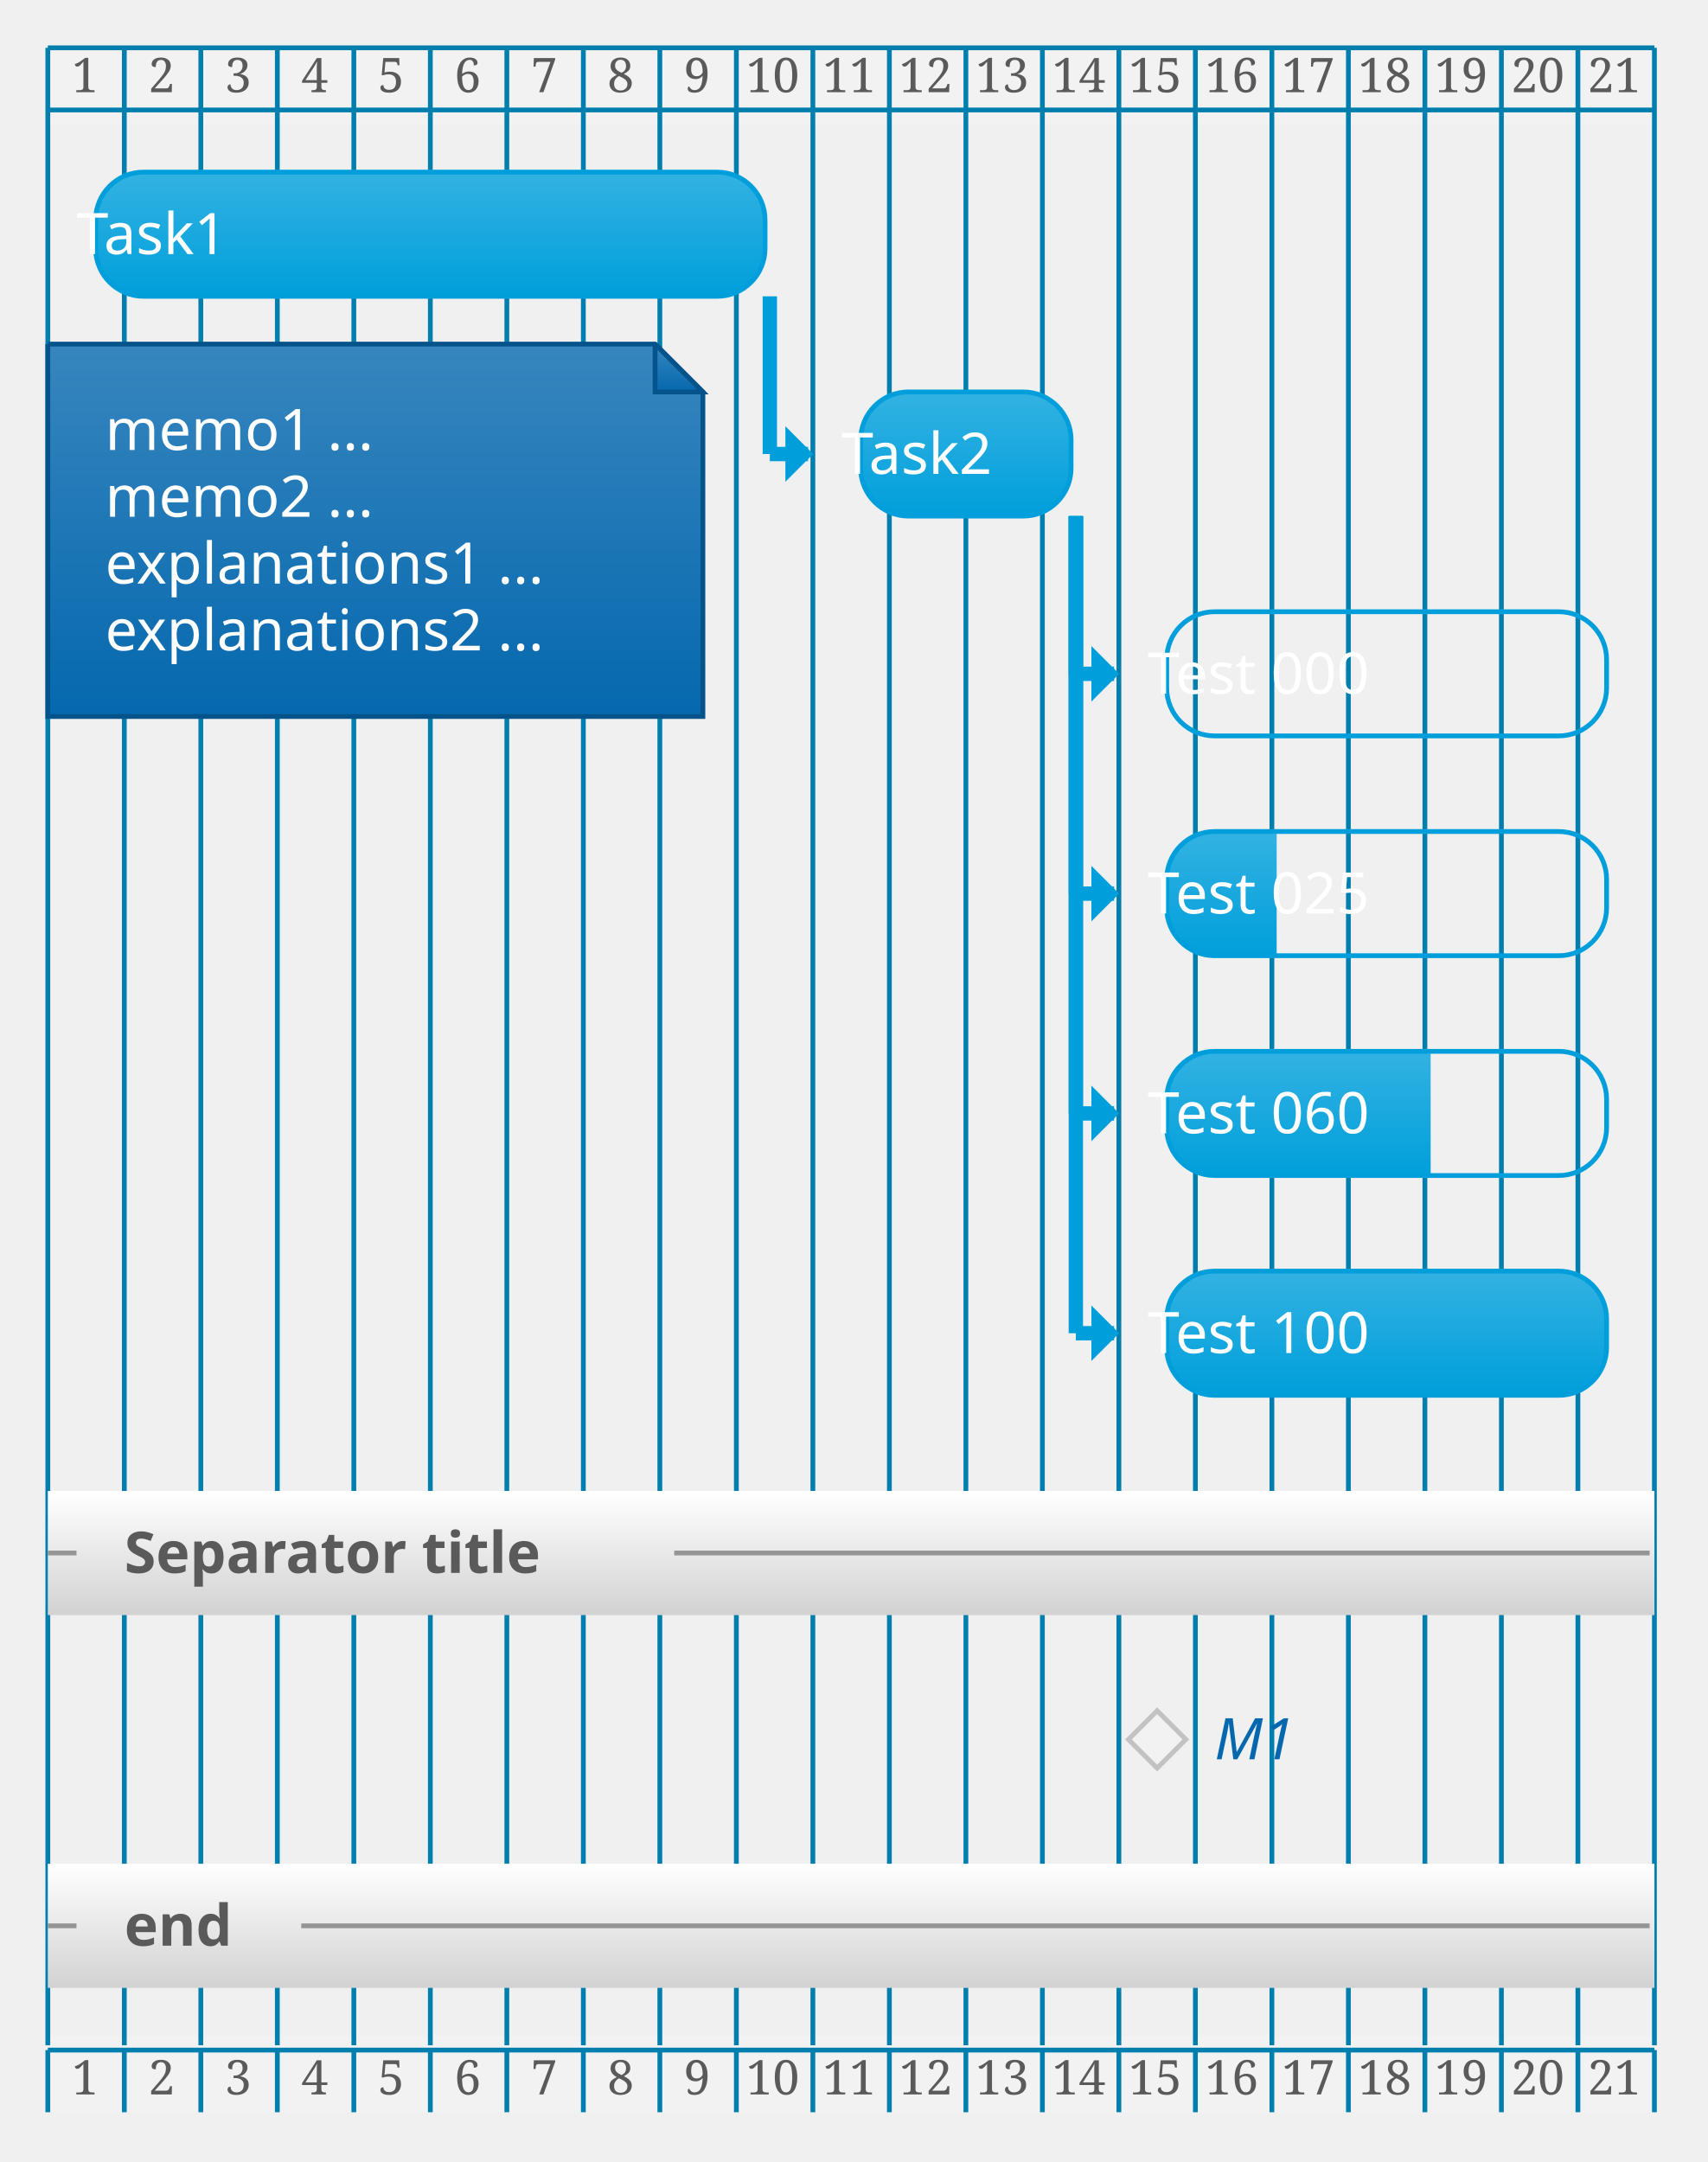
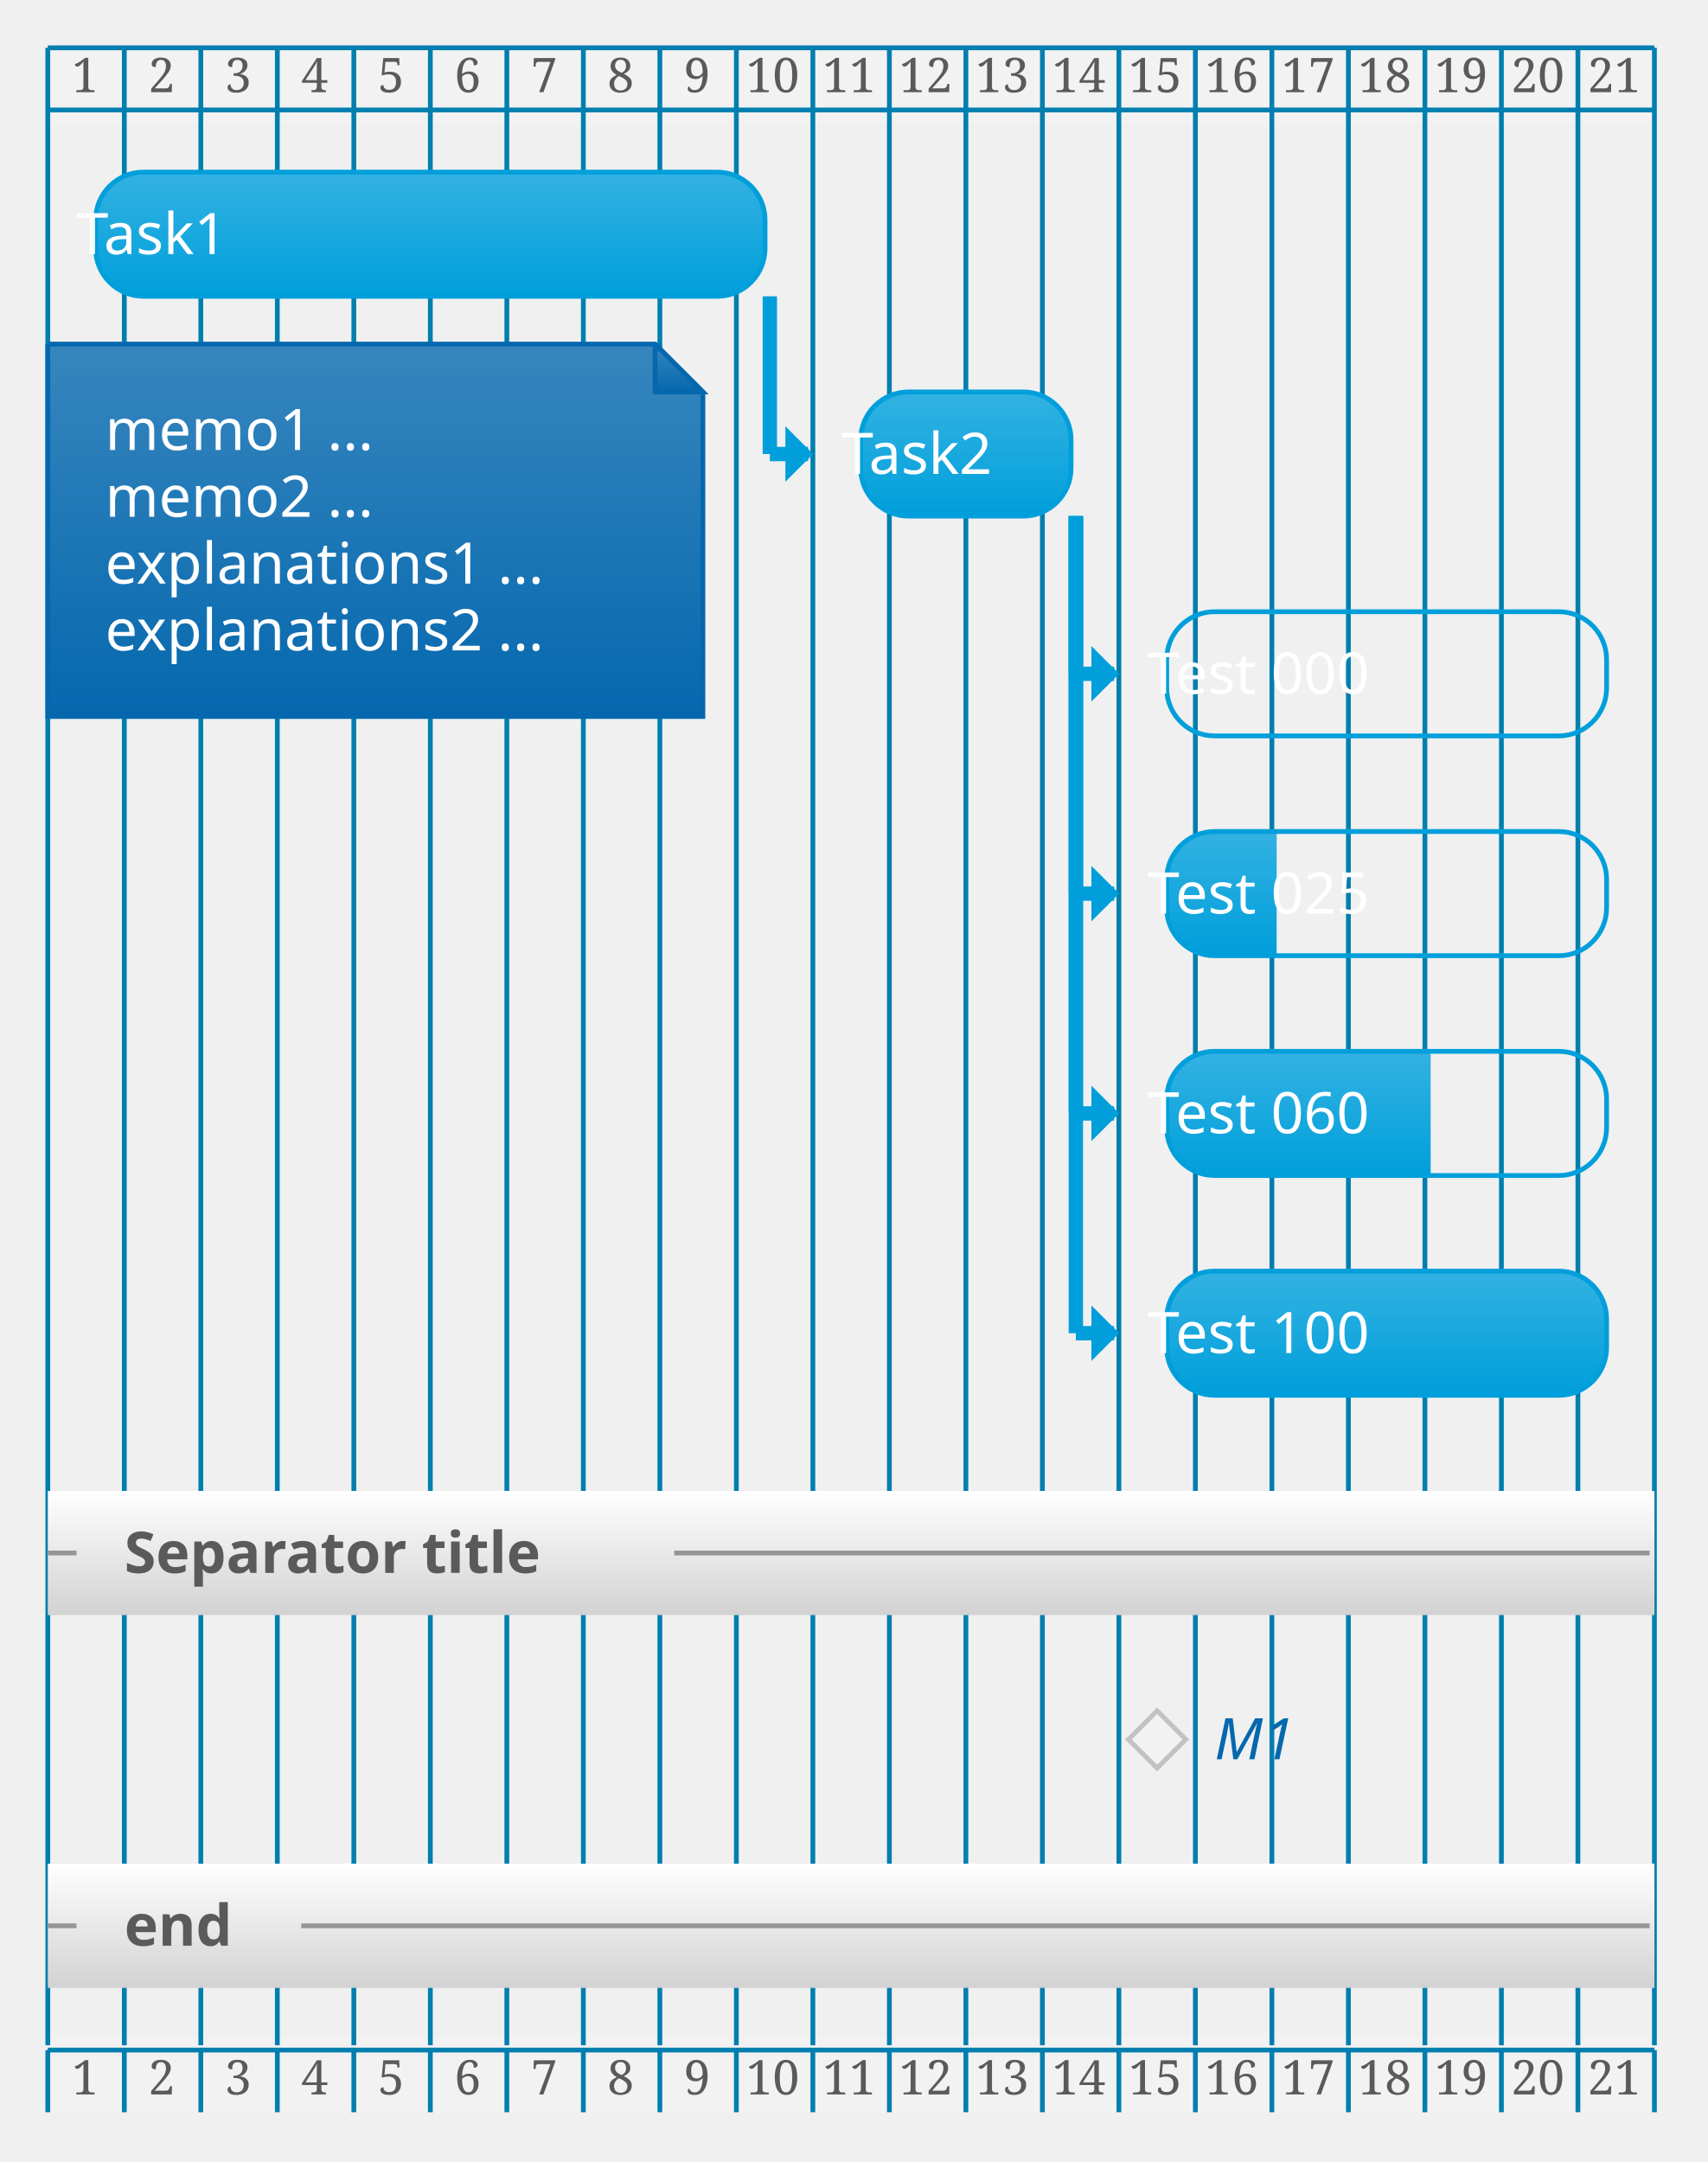
<svg xmlns="http://www.w3.org/2000/svg" contentStyleType="text/css" height="471.875px" preserveAspectRatio="none" style="width:372px;height:471px;" version="1.1" viewBox="0 0 372 471" width="372.917px" zoomAndPan="magnify">
  <defs>
    <linearGradient id="g7jfb0nf0y6b70" x1="50%" x2="50%" y1="0%" y2="100%">
      <stop offset="0%" stop-color="#3786BE" />
      <stop offset="100%" stop-color="#0568AE" />
    </linearGradient>
    <linearGradient id="g7jfb0nf0y6b71" x1="50%" x2="50%" y1="0%" y2="100%">
      <stop offset="0%" stop-color="#33B2E2" />
      <stop offset="100%" stop-color="#009FDB" />
    </linearGradient>
    <linearGradient id="g7jfb0nf0y6b72" x1="50%" x2="50%" y1="0%" y2="100%">
      <stop offset="0%" stop-color="#FFFFFF" />
      <stop offset="100%" stop-color="#D2D2D2" />
    </linearGradient>
  </defs>
  <g>
    <rect fill="#F2F2F2" height="16.667" style="stroke:none;stroke-width:1.042;" width="350" x="10.417" y="10.417" />
    <rect fill="#F2F2F2" height="16.667" style="stroke:none;stroke-width:1.042;" width="350" x="10.417" y="443.49" />
    <line style="stroke:#007FAF;stroke-width:1.042;" x1="10.417" x2="10.417" y1="10.417" y2="445.573" />
    <line style="stroke:#007FAF;stroke-width:1.042;" x1="27.083" x2="27.083" y1="10.417" y2="445.573" />
    <line style="stroke:#007FAF;stroke-width:1.042;" x1="43.75" x2="43.75" y1="10.417" y2="445.573" />
    <line style="stroke:#007FAF;stroke-width:1.042;" x1="60.417" x2="60.417" y1="10.417" y2="445.573" />
    <line style="stroke:#007FAF;stroke-width:1.042;" x1="77.083" x2="77.083" y1="10.417" y2="445.573" />
    <line style="stroke:#007FAF;stroke-width:1.042;" x1="93.75" x2="93.75" y1="10.417" y2="445.573" />
    <line style="stroke:#007FAF;stroke-width:1.042;" x1="110.417" x2="110.417" y1="10.417" y2="445.573" />
    <line style="stroke:#007FAF;stroke-width:1.042;" x1="127.083" x2="127.083" y1="10.417" y2="445.573" />
    <line style="stroke:#007FAF;stroke-width:1.042;" x1="143.75" x2="143.75" y1="10.417" y2="445.573" />
    <line style="stroke:#007FAF;stroke-width:1.042;" x1="160.417" x2="160.417" y1="10.417" y2="445.573" />
    <line style="stroke:#007FAF;stroke-width:1.042;" x1="177.083" x2="177.083" y1="10.417" y2="445.573" />
    <line style="stroke:#007FAF;stroke-width:1.042;" x1="193.75" x2="193.75" y1="10.417" y2="445.573" />
    <line style="stroke:#007FAF;stroke-width:1.042;" x1="210.417" x2="210.417" y1="10.417" y2="445.573" />
    <line style="stroke:#007FAF;stroke-width:1.042;" x1="227.083" x2="227.083" y1="10.417" y2="445.573" />
    <line style="stroke:#007FAF;stroke-width:1.042;" x1="243.75" x2="243.75" y1="10.417" y2="445.573" />
    <line style="stroke:#007FAF;stroke-width:1.042;" x1="260.417" x2="260.417" y1="10.417" y2="445.573" />
    <line style="stroke:#007FAF;stroke-width:1.042;" x1="277.083" x2="277.083" y1="10.417" y2="445.573" />
    <line style="stroke:#007FAF;stroke-width:1.042;" x1="293.75" x2="293.75" y1="10.417" y2="445.573" />
    <line style="stroke:#007FAF;stroke-width:1.042;" x1="310.417" x2="310.417" y1="10.417" y2="445.573" />
    <line style="stroke:#007FAF;stroke-width:1.042;" x1="327.083" x2="327.083" y1="10.417" y2="445.573" />
    <line style="stroke:#007FAF;stroke-width:1.042;" x1="343.75" x2="343.75" y1="10.417" y2="445.573" />
    <line style="stroke:#007FAF;stroke-width:1.042;" x1="360.417" x2="360.417" y1="10.417" y2="445.573" />
    <text fill="#5A5A5A" font-family="Serif" font-size="10.417" lengthAdjust="spacing" textLength="6.25" x="15.625" y="20.086">1</text>
    <text fill="#5A5A5A" font-family="Serif" font-size="10.417" lengthAdjust="spacing" textLength="6.25" x="32.292" y="20.086">2</text>
    <text fill="#5A5A5A" font-family="Serif" font-size="10.417" lengthAdjust="spacing" textLength="6.25" x="48.958" y="20.086">3</text>
    <text fill="#5A5A5A" font-family="Serif" font-size="10.417" lengthAdjust="spacing" textLength="6.25" x="65.625" y="20.086">4</text>
    <text fill="#5A5A5A" font-family="Serif" font-size="10.417" lengthAdjust="spacing" textLength="6.25" x="82.292" y="20.086">5</text>
    <text fill="#5A5A5A" font-family="Serif" font-size="10.417" lengthAdjust="spacing" textLength="6.25" x="98.958" y="20.086">6</text>
    <text fill="#5A5A5A" font-family="Serif" font-size="10.417" lengthAdjust="spacing" textLength="6.25" x="115.625" y="20.086">7</text>
    <text fill="#5A5A5A" font-family="Serif" font-size="10.417" lengthAdjust="spacing" textLength="6.25" x="132.292" y="20.086">8</text>
    <text fill="#5A5A5A" font-family="Serif" font-size="10.417" lengthAdjust="spacing" textLength="6.25" x="148.958" y="20.086">9</text>
    <text fill="#5A5A5A" font-family="Serif" font-size="10.417" lengthAdjust="spacing" textLength="12.5" x="162.5" y="20.086">10</text>
    <text fill="#5A5A5A" font-family="Serif" font-size="10.417" lengthAdjust="spacing" textLength="12.5" x="179.167" y="20.086">11</text>
    <text fill="#5A5A5A" font-family="Serif" font-size="10.417" lengthAdjust="spacing" textLength="12.5" x="195.833" y="20.086">12</text>
    <text fill="#5A5A5A" font-family="Serif" font-size="10.417" lengthAdjust="spacing" textLength="12.5" x="212.5" y="20.086">13</text>
    <text fill="#5A5A5A" font-family="Serif" font-size="10.417" lengthAdjust="spacing" textLength="12.5" x="229.167" y="20.086">14</text>
    <text fill="#5A5A5A" font-family="Serif" font-size="10.417" lengthAdjust="spacing" textLength="12.5" x="245.833" y="20.086">15</text>
    <text fill="#5A5A5A" font-family="Serif" font-size="10.417" lengthAdjust="spacing" textLength="12.5" x="262.5" y="20.086">16</text>
    <text fill="#5A5A5A" font-family="Serif" font-size="10.417" lengthAdjust="spacing" textLength="12.5" x="279.167" y="20.086">17</text>
    <text fill="#5A5A5A" font-family="Serif" font-size="10.417" lengthAdjust="spacing" textLength="12.5" x="295.833" y="20.086">18</text>
    <text fill="#5A5A5A" font-family="Serif" font-size="10.417" lengthAdjust="spacing" textLength="12.5" x="312.5" y="20.086">19</text>
    <text fill="#5A5A5A" font-family="Serif" font-size="10.417" lengthAdjust="spacing" textLength="12.5" x="329.167" y="20.086">20</text>
    <text fill="#5A5A5A" font-family="Serif" font-size="10.417" lengthAdjust="spacing" textLength="12.5" x="345.833" y="20.086">21</text>
    <line style="stroke:#007FAF;stroke-width:1.042;" x1="10.417" x2="360.417" y1="10.417" y2="10.417" />
    <line style="stroke:#007FAF;stroke-width:1.042;" x1="10.417" x2="360.417" y1="23.958" y2="23.958" />
    <line style="stroke:#009FDB;stroke-width:3.125;" x1="167.708" x2="167.708" y1="64.551" y2="98.909" />
    <line style="stroke:#009FDB;stroke-width:3.125;" x1="167.708" x2="176.042" y1="98.909" y2="98.909" />
    <polygon fill="#009FDB" points="171.875,94.743,171.875,98.909,171.875,103.076,176.042,98.909" style="stroke:#009FDB;stroke-width:1.562;" />
    <line style="stroke:#009FDB;stroke-width:3.125;" x1="234.375" x2="234.375" y1="112.435" y2="146.794" />
    <line style="stroke:#009FDB;stroke-width:3.125;" x1="234.375" x2="242.708" y1="146.794" y2="146.794" />
    <polygon fill="#009FDB" points="238.542,142.627,238.542,146.794,238.542,150.96,242.708,146.794" style="stroke:#009FDB;stroke-width:1.562;" />
    <line style="stroke:#009FDB;stroke-width:3.125;" x1="234.375" x2="234.375" y1="112.435" y2="194.678" />
    <line style="stroke:#009FDB;stroke-width:3.125;" x1="234.375" x2="242.708" y1="194.678" y2="194.678" />
    <polygon fill="#009FDB" points="238.542,190.511,238.542,194.678,238.542,198.844,242.708,194.678" style="stroke:#009FDB;stroke-width:1.562;" />
    <line style="stroke:#009FDB;stroke-width:3.125;" x1="234.375" x2="234.375" y1="112.435" y2="242.562" />
    <line style="stroke:#009FDB;stroke-width:3.125;" x1="234.375" x2="242.708" y1="242.562" y2="242.562" />
    <polygon fill="#009FDB" points="238.542,238.395,238.542,242.562,238.542,246.728,242.708,242.562" style="stroke:#009FDB;stroke-width:1.562;" />
    <line style="stroke:#009FDB;stroke-width:3.125;" x1="234.375" x2="234.375" y1="112.435" y2="290.446" />
    <line style="stroke:#009FDB;stroke-width:3.125;" x1="234.375" x2="242.708" y1="290.446" y2="290.446" />
    <polygon fill="#009FDB" points="238.542,286.279,238.542,290.446,238.542,294.613,242.708,290.446" style="stroke:#009FDB;stroke-width:1.562;" />
-     <path d="M10.417,74.967 L10.417,156.087 L153.125,156.087 L153.125,85.384 L142.708,74.967 L10.417,74.967 " fill="url(#g7jfb0nf0y6b70)" style="stroke:#04538B;stroke-width:1.042;" />
-     <path d="M142.708,74.967 L142.708,85.384 L153.125,85.384 L142.708,74.967 " fill="url(#g7jfb0nf0y6b70)" style="stroke:#04538B;stroke-width:1.042;" />
+     <path d="M10.417,74.967 L10.417,156.087 L153.125,156.087 L153.125,85.384 L142.708,74.967 L10.417,74.967 " fill="url(#g7jfb0nf0y6b70)" style="stroke:#0568AE;stroke-width:1.042;" />
+     <path d="M142.708,74.967 L142.708,85.384 L153.125,85.384 L142.708,74.967 " fill="url(#g7jfb0nf0y6b70)" style="stroke:#0568AE;stroke-width:1.042;" />
    <text fill="#FFFFFF" font-family="&quot;Verdana&quot;" font-size="12.5" lengthAdjust="spacing" textLength="64.583" x="22.917" y="98.029">memo1 ...</text>
    <text fill="#FFFFFF" font-family="&quot;Verdana&quot;" font-size="12.5" lengthAdjust="spacing" textLength="64.583" x="22.917" y="112.579">memo2 ...</text>
    <text fill="#FFFFFF" font-family="&quot;Verdana&quot;" font-size="12.5" lengthAdjust="spacing" textLength="108.333" x="22.917" y="127.13">explanations1 ...</text>
    <text fill="#FFFFFF" font-family="&quot;Verdana&quot;" font-size="12.5" lengthAdjust="spacing" textLength="108.333" x="22.917" y="141.681">explanations2 ...</text>
    <rect fill="url(#g7jfb0nf0y6b71)" height="27.051" rx="10.417" ry="10.417" style="stroke:#009FDB;stroke-width:1.042;" width="145.833" x="20.833" y="37.5" />
    <rect fill="url(#g7jfb0nf0y6b71)" height="27.051" rx="10.417" ry="10.417" style="stroke:#009FDB;stroke-width:1.042;" width="45.833" x="187.5" y="85.384" />
    <rect fill="none" height="27.051" rx="10.417" ry="10.417" style="stroke:#009FDB;stroke-width:1.042;" width="95.833" x="254.167" y="133.268" />
    <path d="M278.125,208.203 L264.583,208.203 A10.417,10.417 0 0 1 254.167,197.786 L254.167,191.569 A10.417,10.417 0 0 1 264.583,181.152 L278.125,181.152 " fill="url(#g7jfb0nf0y6b71)" style="stroke:none;stroke-width:1.042;" />
    <path d="M278.125,181.152 L339.583,181.152 A10.417,10.417 0 0 1 350,191.569 L350,197.786 A10.417,10.417 0 0 1 339.583,208.203 L278.125,208.203 " fill="none" style="stroke:none;stroke-width:1.042;" />
    <rect fill="none" height="27.051" rx="10.417" ry="10.417" style="stroke:#009FDB;stroke-width:1.042;" width="95.833" x="254.167" y="181.152" />
    <path d="M311.667,256.087 L264.583,256.087 A10.417,10.417 0 0 1 254.167,245.671 L254.167,239.453 A10.417,10.417 0 0 1 264.583,229.036 L311.667,229.036 " fill="url(#g7jfb0nf0y6b71)" style="stroke:none;stroke-width:1.042;" />
    <path d="M311.667,229.036 L339.583,229.036 A10.417,10.417 0 0 1 350,239.453 L350,245.671 A10.417,10.417 0 0 1 339.583,256.087 L311.667,256.087 " fill="none" style="stroke:none;stroke-width:1.042;" />
    <rect fill="none" height="27.051" rx="10.417" ry="10.417" style="stroke:#009FDB;stroke-width:1.042;" width="95.833" x="254.167" y="229.036" />
    <rect fill="url(#g7jfb0nf0y6b71)" height="27.051" rx="10.417" ry="10.417" style="stroke:#009FDB;stroke-width:1.042;" width="95.833" x="254.167" y="276.921" />
    <rect fill="url(#g7jfb0nf0y6b72)" height="27.051" style="stroke:none;stroke-width:1.042;" width="350" x="10.417" y="324.805" />
    <line style="stroke:#959595;stroke-width:1.042;" x1="10.417" x2="16.667" y1="338.33" y2="338.33" />
    <line style="stroke:#959595;stroke-width:1.042;" x1="146.875" x2="359.375" y1="338.33" y2="338.33" />
    <polygon fill="#F2F2F2" points="252.083,372.689,258.333,378.939,252.083,385.189,245.833,378.939" style="stroke:#C2C2C2;stroke-width:1.042;" />
    <rect fill="url(#g7jfb0nf0y6b72)" height="27.051" style="stroke:none;stroke-width:1.042;" width="350" x="10.417" y="406.022" />
    <line style="stroke:#959595;stroke-width:1.042;" x1="10.417" x2="16.667" y1="419.548" y2="419.548" />
    <line style="stroke:#959595;stroke-width:1.042;" x1="65.625" x2="359.375" y1="419.548" y2="419.548" />
    <text fill="#FFFFFF" font-family="&quot;Verdana&quot;" font-size="12.5" lengthAdjust="spacing" textLength="38.542" x="16.667" y="55.353">Task1</text>
    <text fill="#FFFFFF" font-family="&quot;Verdana&quot;" font-size="12.5" lengthAdjust="spacing" textLength="38.542" x="183.333" y="103.237">Task2</text>
    <text fill="#FFFFFF" font-family="&quot;Verdana&quot;" font-size="12.5" lengthAdjust="spacing" textLength="61.458" x="250" y="151.121">Test  000</text>
    <text fill="#FFFFFF" font-family="&quot;Verdana&quot;" font-size="12.5" lengthAdjust="spacing" textLength="61.458" x="250" y="199.005">Test  025</text>
    <text fill="#FFFFFF" font-family="&quot;Verdana&quot;" font-size="12.5" lengthAdjust="spacing" textLength="61.458" x="250" y="246.889">Test  060</text>
    <text fill="#FFFFFF" font-family="&quot;Verdana&quot;" font-size="12.5" lengthAdjust="spacing" textLength="61.458" x="250" y="294.773">Test  100</text>
    <text fill="#5A5A5A" font-family="&quot;Verdana&quot;" font-size="12.5" font-weight="bold" lengthAdjust="spacing" textLength="109.375" x="27.083" y="342.658">Separator title</text>
    <text fill="#0568AE" font-family="&quot;Verdana&quot;" font-size="12.5" font-style="italic" lengthAdjust="spacing" textLength="18.75" x="264.583" y="383.266">M1</text>
    <text fill="#5A5A5A" font-family="&quot;Verdana&quot;" font-size="12.5" font-weight="bold" lengthAdjust="spacing" textLength="28.125" x="27.083" y="423.875">end</text>
    <line style="stroke:#007FAF;stroke-width:1.042;" x1="10.417" x2="10.417" y1="446.615" y2="460.156" />
    <line style="stroke:#007FAF;stroke-width:1.042;" x1="27.083" x2="27.083" y1="446.615" y2="460.156" />
    <line style="stroke:#007FAF;stroke-width:1.042;" x1="43.75" x2="43.75" y1="446.615" y2="460.156" />
    <line style="stroke:#007FAF;stroke-width:1.042;" x1="60.417" x2="60.417" y1="446.615" y2="460.156" />
    <line style="stroke:#007FAF;stroke-width:1.042;" x1="77.083" x2="77.083" y1="446.615" y2="460.156" />
    <line style="stroke:#007FAF;stroke-width:1.042;" x1="93.75" x2="93.75" y1="446.615" y2="460.156" />
    <line style="stroke:#007FAF;stroke-width:1.042;" x1="110.417" x2="110.417" y1="446.615" y2="460.156" />
    <line style="stroke:#007FAF;stroke-width:1.042;" x1="127.083" x2="127.083" y1="446.615" y2="460.156" />
    <line style="stroke:#007FAF;stroke-width:1.042;" x1="143.75" x2="143.75" y1="446.615" y2="460.156" />
    <line style="stroke:#007FAF;stroke-width:1.042;" x1="160.417" x2="160.417" y1="446.615" y2="460.156" />
    <line style="stroke:#007FAF;stroke-width:1.042;" x1="177.083" x2="177.083" y1="446.615" y2="460.156" />
    <line style="stroke:#007FAF;stroke-width:1.042;" x1="193.75" x2="193.75" y1="446.615" y2="460.156" />
    <line style="stroke:#007FAF;stroke-width:1.042;" x1="210.417" x2="210.417" y1="446.615" y2="460.156" />
    <line style="stroke:#007FAF;stroke-width:1.042;" x1="227.083" x2="227.083" y1="446.615" y2="460.156" />
    <line style="stroke:#007FAF;stroke-width:1.042;" x1="243.75" x2="243.75" y1="446.615" y2="460.156" />
    <line style="stroke:#007FAF;stroke-width:1.042;" x1="260.417" x2="260.417" y1="446.615" y2="460.156" />
    <line style="stroke:#007FAF;stroke-width:1.042;" x1="277.083" x2="277.083" y1="446.615" y2="460.156" />
    <line style="stroke:#007FAF;stroke-width:1.042;" x1="293.75" x2="293.75" y1="446.615" y2="460.156" />
    <line style="stroke:#007FAF;stroke-width:1.042;" x1="310.417" x2="310.417" y1="446.615" y2="460.156" />
    <line style="stroke:#007FAF;stroke-width:1.042;" x1="327.083" x2="327.083" y1="446.615" y2="460.156" />
    <line style="stroke:#007FAF;stroke-width:1.042;" x1="343.75" x2="343.75" y1="446.615" y2="460.156" />
    <line style="stroke:#007FAF;stroke-width:1.042;" x1="360.417" x2="360.417" y1="446.615" y2="460.156" />
    <text fill="#5A5A5A" font-family="Serif" font-size="10.417" lengthAdjust="spacing" textLength="6.25" x="15.625" y="456.284">1</text>
    <text fill="#5A5A5A" font-family="Serif" font-size="10.417" lengthAdjust="spacing" textLength="6.25" x="32.292" y="456.284">2</text>
    <text fill="#5A5A5A" font-family="Serif" font-size="10.417" lengthAdjust="spacing" textLength="6.25" x="48.958" y="456.284">3</text>
    <text fill="#5A5A5A" font-family="Serif" font-size="10.417" lengthAdjust="spacing" textLength="6.25" x="65.625" y="456.284">4</text>
    <text fill="#5A5A5A" font-family="Serif" font-size="10.417" lengthAdjust="spacing" textLength="6.25" x="82.292" y="456.284">5</text>
    <text fill="#5A5A5A" font-family="Serif" font-size="10.417" lengthAdjust="spacing" textLength="6.25" x="98.958" y="456.284">6</text>
    <text fill="#5A5A5A" font-family="Serif" font-size="10.417" lengthAdjust="spacing" textLength="6.25" x="115.625" y="456.284">7</text>
    <text fill="#5A5A5A" font-family="Serif" font-size="10.417" lengthAdjust="spacing" textLength="6.25" x="132.292" y="456.284">8</text>
    <text fill="#5A5A5A" font-family="Serif" font-size="10.417" lengthAdjust="spacing" textLength="6.25" x="148.958" y="456.284">9</text>
    <text fill="#5A5A5A" font-family="Serif" font-size="10.417" lengthAdjust="spacing" textLength="12.5" x="162.5" y="456.284">10</text>
    <text fill="#5A5A5A" font-family="Serif" font-size="10.417" lengthAdjust="spacing" textLength="12.5" x="179.167" y="456.284">11</text>
    <text fill="#5A5A5A" font-family="Serif" font-size="10.417" lengthAdjust="spacing" textLength="12.5" x="195.833" y="456.284">12</text>
    <text fill="#5A5A5A" font-family="Serif" font-size="10.417" lengthAdjust="spacing" textLength="12.5" x="212.5" y="456.284">13</text>
    <text fill="#5A5A5A" font-family="Serif" font-size="10.417" lengthAdjust="spacing" textLength="12.5" x="229.167" y="456.284">14</text>
    <text fill="#5A5A5A" font-family="Serif" font-size="10.417" lengthAdjust="spacing" textLength="12.5" x="245.833" y="456.284">15</text>
    <text fill="#5A5A5A" font-family="Serif" font-size="10.417" lengthAdjust="spacing" textLength="12.5" x="262.5" y="456.284">16</text>
    <text fill="#5A5A5A" font-family="Serif" font-size="10.417" lengthAdjust="spacing" textLength="12.5" x="279.167" y="456.284">17</text>
    <text fill="#5A5A5A" font-family="Serif" font-size="10.417" lengthAdjust="spacing" textLength="12.5" x="295.833" y="456.284">18</text>
    <text fill="#5A5A5A" font-family="Serif" font-size="10.417" lengthAdjust="spacing" textLength="12.5" x="312.5" y="456.284">19</text>
    <text fill="#5A5A5A" font-family="Serif" font-size="10.417" lengthAdjust="spacing" textLength="12.5" x="329.167" y="456.284">20</text>
    <text fill="#5A5A5A" font-family="Serif" font-size="10.417" lengthAdjust="spacing" textLength="12.5" x="345.833" y="456.284">21</text>
    <line style="stroke:#007FAF;stroke-width:1.042;" x1="10.417" x2="360.417" y1="446.615" y2="446.615" />
  </g>
</svg>
